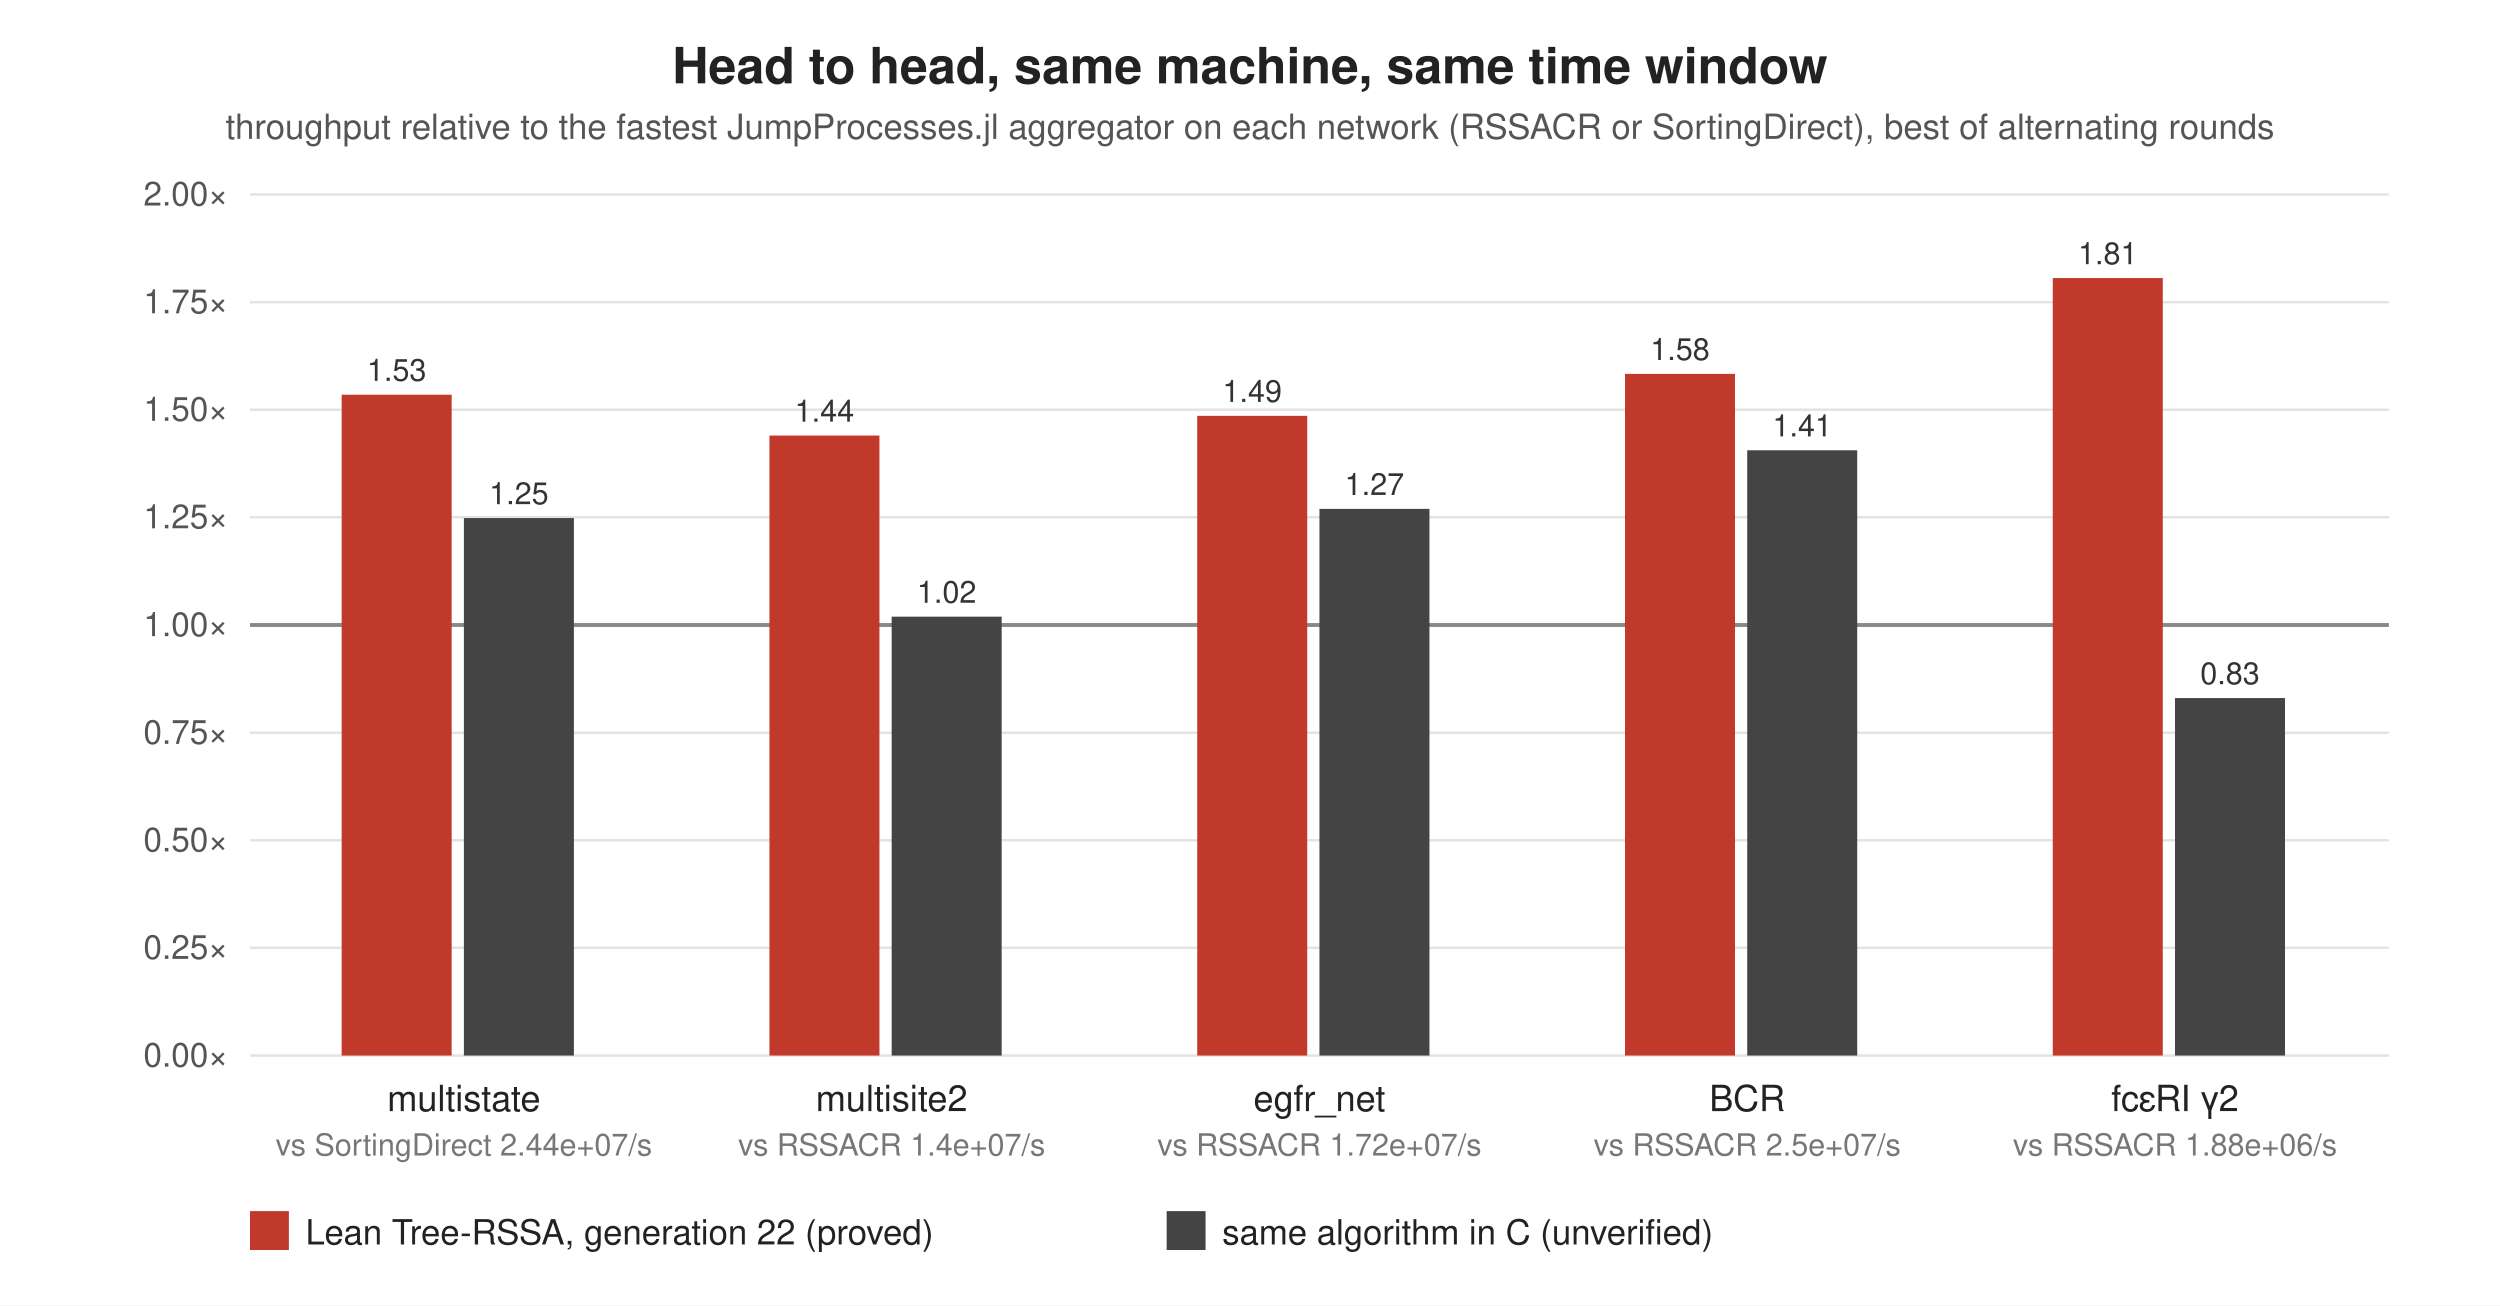
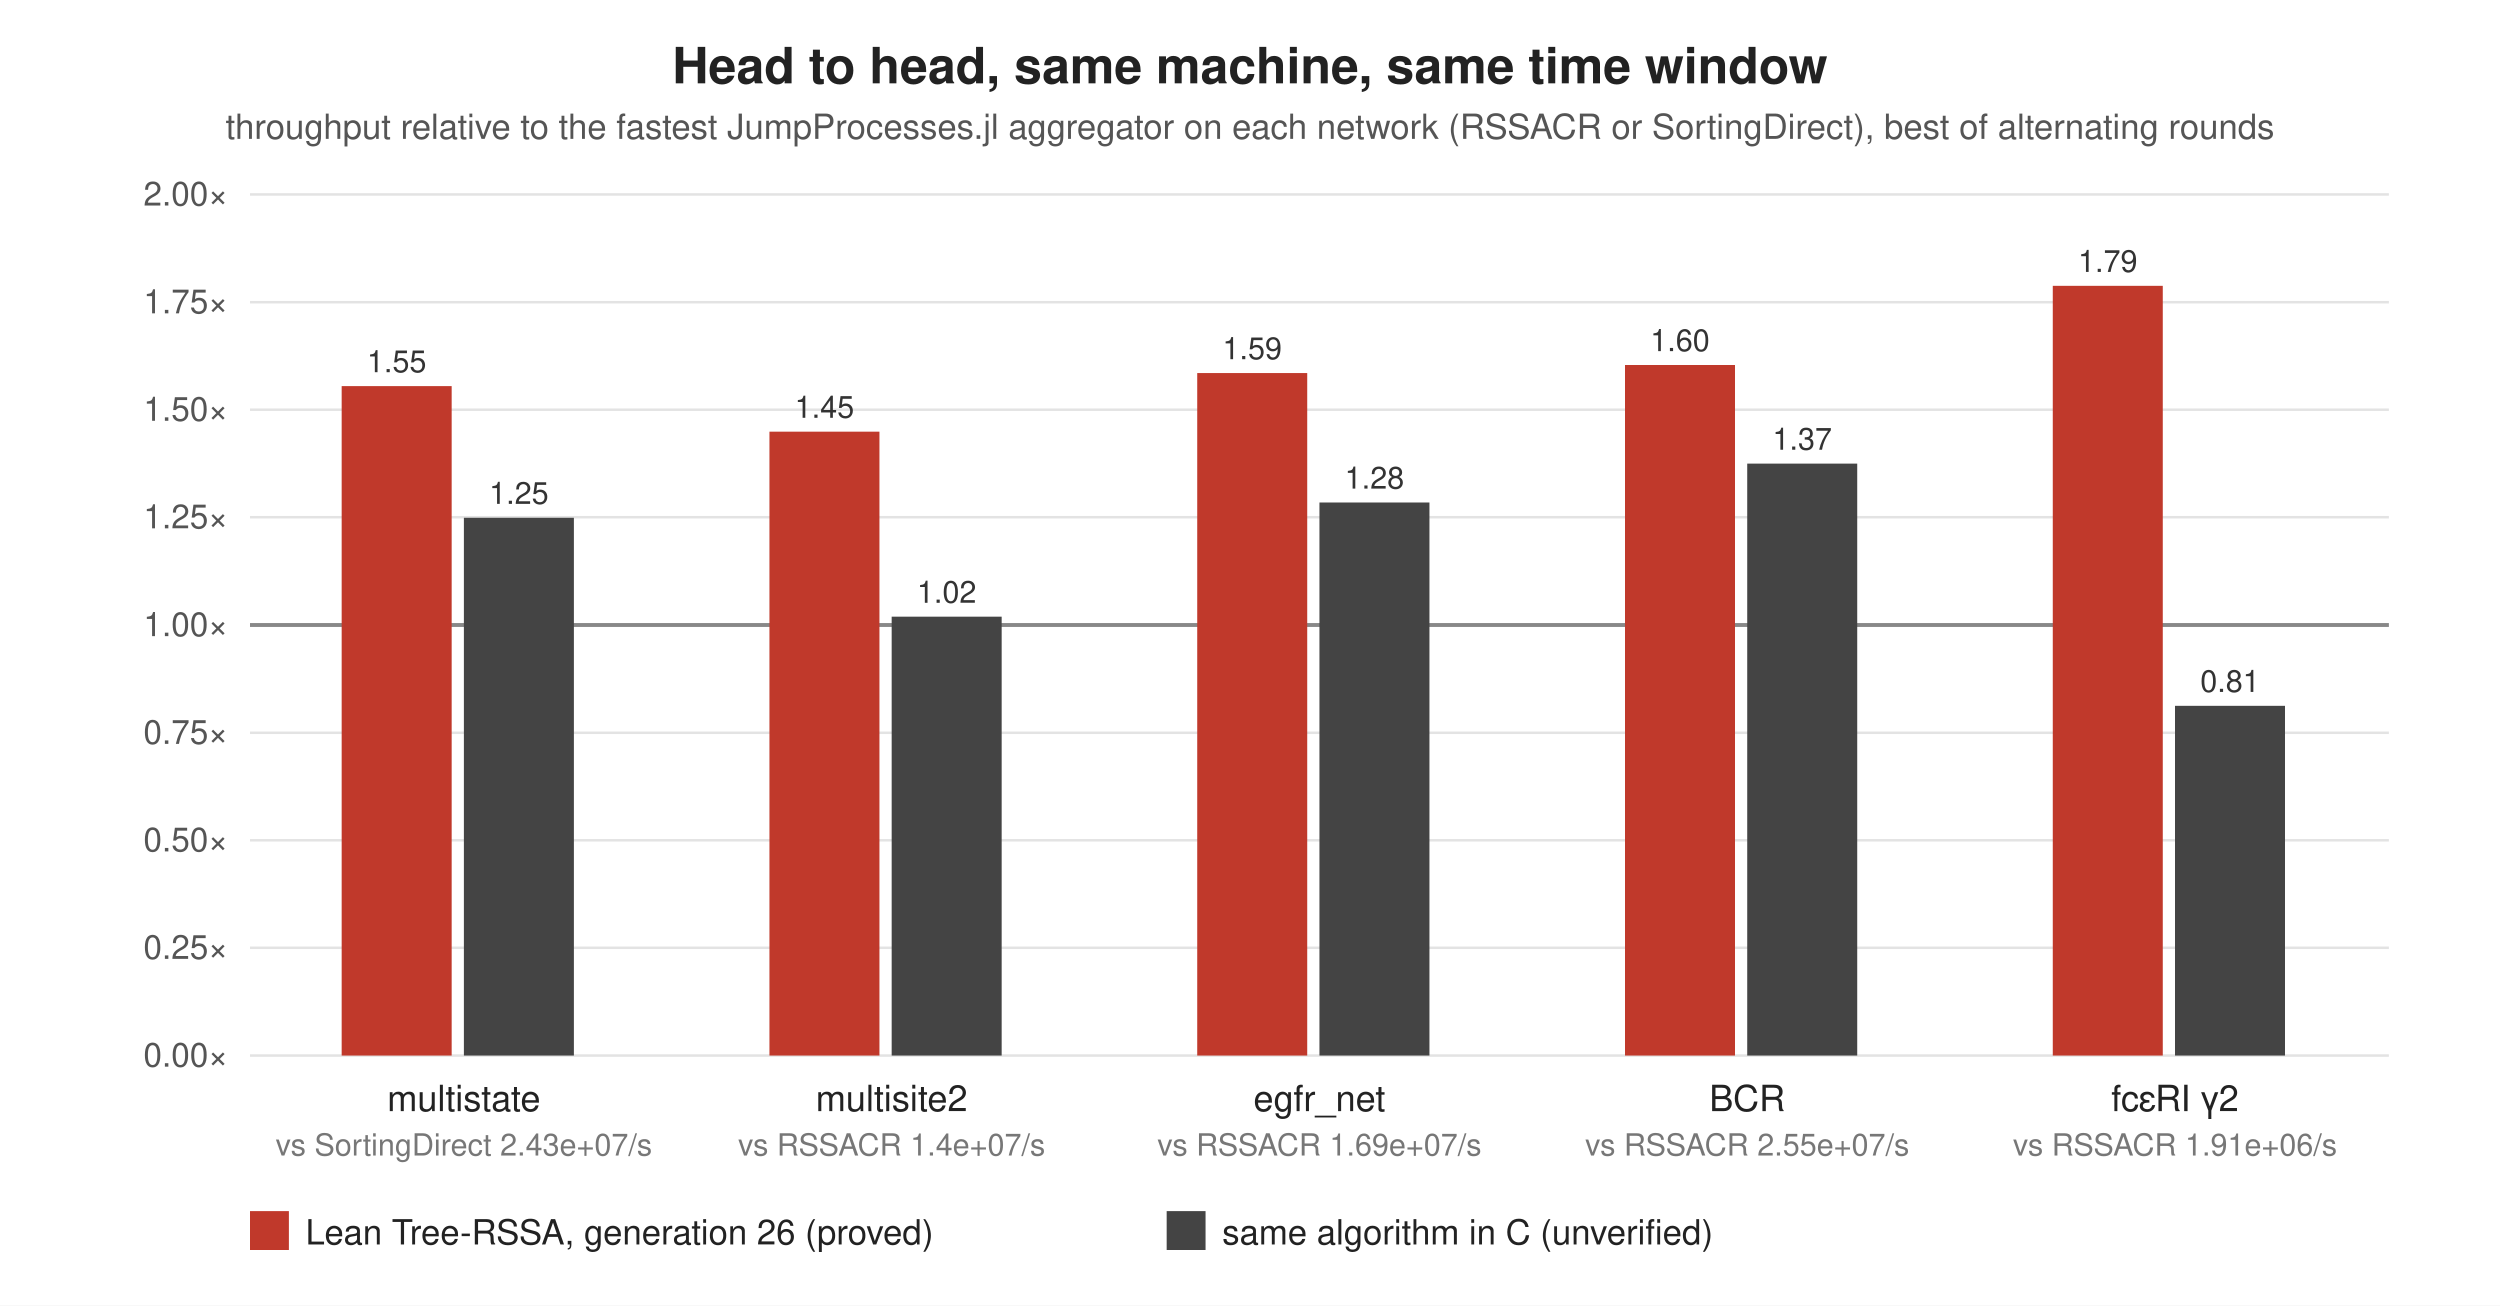
<svg xmlns="http://www.w3.org/2000/svg" viewBox="0 0 900 470" font-family="Helvetica, Arial, sans-serif">
  <rect width="900" height="470" fill="#ffffff" />
  <text x="450.0" y="30" text-anchor="middle" font-size="18" font-weight="bold" fill="#222">Head to head, same machine, same time window</text>
  <text x="450.0" y="50" text-anchor="middle" font-size="12.5" fill="#555">throughput relative to the fastest JumpProcesses.jl aggregator on each network (RSSACR or SortingDirect), best of alternating rounds</text>
  <line x1="90" x2="860" y1="380.0" y2="380.0" stroke="#e3e3e3" stroke-width="0.9" />
  <text x="82" y="384.0" text-anchor="end" font-size="12" fill="#555">0.00×</text>
  <line x1="90" x2="860" y1="341.2" y2="341.2" stroke="#e3e3e3" stroke-width="0.9" />
  <text x="82" y="345.2" text-anchor="end" font-size="12" fill="#555">0.25×</text>
  <line x1="90" x2="860" y1="302.5" y2="302.5" stroke="#e3e3e3" stroke-width="0.9" />
  <text x="82" y="306.5" text-anchor="end" font-size="12" fill="#555">0.50×</text>
  <line x1="90" x2="860" y1="263.8" y2="263.8" stroke="#e3e3e3" stroke-width="0.9" />
  <text x="82" y="267.8" text-anchor="end" font-size="12" fill="#555">0.75×</text>
  <line x1="90" x2="860" y1="225.0" y2="225.0" stroke="#888" stroke-width="1.4" />
  <text x="82" y="229.0" text-anchor="end" font-size="12" fill="#555">1.00×</text>
  <line x1="90" x2="860" y1="186.2" y2="186.2" stroke="#e3e3e3" stroke-width="0.9" />
  <text x="82" y="190.2" text-anchor="end" font-size="12" fill="#555">1.25×</text>
  <line x1="90" x2="860" y1="147.5" y2="147.5" stroke="#e3e3e3" stroke-width="0.9" />
  <text x="82" y="151.5" text-anchor="end" font-size="12" fill="#555">1.50×</text>
  <line x1="90" x2="860" y1="108.8" y2="108.8" stroke="#e3e3e3" stroke-width="0.9" />
  <text x="82" y="112.8" text-anchor="end" font-size="12" fill="#555">1.75×</text>
  <line x1="90" x2="860" y1="70.0" y2="70.0" stroke="#e3e3e3" stroke-width="0.9" />
  <text x="82" y="74.0" text-anchor="end" font-size="12" fill="#555">2.00×</text>
-   <rect x="123.0" y="142.1" width="39.6" height="237.9" fill="#c0392b" />
-   <text x="142.8" y="137.1" text-anchor="middle" font-size="11" fill="#333">1.53</text>
-   <rect x="167.0" y="186.5" width="39.6" height="193.5" fill="#444444" />
-   <text x="186.8" y="181.5" text-anchor="middle" font-size="11" fill="#333">1.25</text>
+   <rect x="123.0" y="139.0" width="39.6" height="241.0" fill="#c0392b" />
+   <text x="142.8" y="134.0" text-anchor="middle" font-size="11" fill="#333">1.55</text>
+   <rect x="167.0" y="186.4" width="39.6" height="193.6" fill="#444444" />
+   <text x="186.8" y="181.4" text-anchor="middle" font-size="11" fill="#333">1.25</text>
  <text x="167.0" y="400" text-anchor="middle" font-size="13" fill="#222">multistate</text>
-   <text x="167.0" y="416" text-anchor="middle" font-size="11" fill="#777">vs SortingDirect 2.44e+07/s</text>
-   <rect x="277.0" y="156.8" width="39.6" height="223.2" fill="#c0392b" />
-   <text x="296.8" y="151.8" text-anchor="middle" font-size="11" fill="#333">1.44</text>
+   <text x="167.0" y="416" text-anchor="middle" font-size="11" fill="#777">vs SortingDirect 2.43e+07/s</text>
+   <rect x="277.0" y="155.4" width="39.6" height="224.6" fill="#c0392b" />
+   <text x="296.8" y="150.4" text-anchor="middle" font-size="11" fill="#333">1.45</text>
  <rect x="321.0" y="222.0" width="39.6" height="158.0" fill="#444444" />
  <text x="340.8" y="217.0" text-anchor="middle" font-size="11" fill="#333">1.02</text>
  <text x="321.0" y="400" text-anchor="middle" font-size="13" fill="#222">multisite2</text>
  <text x="321.0" y="416" text-anchor="middle" font-size="11" fill="#777">vs RSSACR 1.4e+07/s</text>
-   <rect x="431.0" y="149.7" width="39.6" height="230.3" fill="#c0392b" />
-   <text x="450.8" y="144.7" text-anchor="middle" font-size="11" fill="#333">1.49</text>
-   <rect x="475.0" y="183.2" width="39.6" height="196.8" fill="#444444" />
-   <text x="494.8" y="178.2" text-anchor="middle" font-size="11" fill="#333">1.27</text>
+   <rect x="431.0" y="134.3" width="39.6" height="245.7" fill="#c0392b" />
+   <text x="450.8" y="129.3" text-anchor="middle" font-size="11" fill="#333">1.59</text>
+   <rect x="475.0" y="180.9" width="39.6" height="199.1" fill="#444444" />
+   <text x="494.8" y="175.9" text-anchor="middle" font-size="11" fill="#333">1.28</text>
  <text x="475.0" y="400" text-anchor="middle" font-size="13" fill="#222">egfr_net</text>
-   <text x="475.0" y="416" text-anchor="middle" font-size="11" fill="#777">vs RSSACR 1.72e+07/s</text>
-   <rect x="585.0" y="134.6" width="39.6" height="245.4" fill="#c0392b" />
-   <text x="604.8" y="129.6" text-anchor="middle" font-size="11" fill="#333">1.58</text>
-   <rect x="629.0" y="162.1" width="39.6" height="217.9" fill="#444444" />
-   <text x="648.8" y="157.1" text-anchor="middle" font-size="11" fill="#333">1.41</text>
+   <text x="475.0" y="416" text-anchor="middle" font-size="11" fill="#777">vs RSSACR 1.69e+07/s</text>
+   <rect x="585.0" y="131.4" width="39.6" height="248.6" fill="#c0392b" />
+   <text x="604.8" y="126.4" text-anchor="middle" font-size="11" fill="#333">1.60</text>
+   <rect x="629.0" y="166.9" width="39.6" height="213.1" fill="#444444" />
+   <text x="648.8" y="161.9" text-anchor="middle" font-size="11" fill="#333">1.37</text>
  <text x="629.0" y="400" text-anchor="middle" font-size="13" fill="#222">BCR</text>
-   <text x="629.0" y="416" text-anchor="middle" font-size="11" fill="#777">vs RSSACR 2.5e+07/s</text>
-   <rect x="739.0" y="100.1" width="39.6" height="279.9" fill="#c0392b" />
-   <text x="758.8" y="95.1" text-anchor="middle" font-size="11" fill="#333">1.81</text>
-   <rect x="783.0" y="251.3" width="39.6" height="128.7" fill="#444444" />
-   <text x="802.8" y="246.3" text-anchor="middle" font-size="11" fill="#333">0.83</text>
+   <text x="629.0" y="416" text-anchor="middle" font-size="11" fill="#777">vs RSSACR 2.55e+07/s</text>
+   <rect x="739.0" y="102.9" width="39.6" height="277.1" fill="#c0392b" />
+   <text x="758.8" y="97.9" text-anchor="middle" font-size="11" fill="#333">1.79</text>
+   <rect x="783.0" y="254.1" width="39.6" height="125.9" fill="#444444" />
+   <text x="802.8" y="249.1" text-anchor="middle" font-size="11" fill="#333">0.81</text>
  <text x="783.0" y="400" text-anchor="middle" font-size="13" fill="#222">fcεRI γ2</text>
-   <text x="783.0" y="416" text-anchor="middle" font-size="11" fill="#777">vs RSSACR 1.88e+06/s</text>
+   <text x="783.0" y="416" text-anchor="middle" font-size="11" fill="#777">vs RSSACR 1.91e+06/s</text>
  <rect x="90" y="436" width="14" height="14" fill="#c0392b" />
-   <text x="110" y="448" font-size="12.5" fill="#222">Lean Tree-RSSA, generation 22 (proved)</text>
+   <text x="110" y="448" font-size="12.5" fill="#222">Lean Tree-RSSA, generation 26 (proved)</text>
  <rect x="420" y="436" width="14" height="14" fill="#444444" />
  <text x="440" y="448" font-size="12.5" fill="#222">same algorithm in C (unverified)</text>
</svg>
